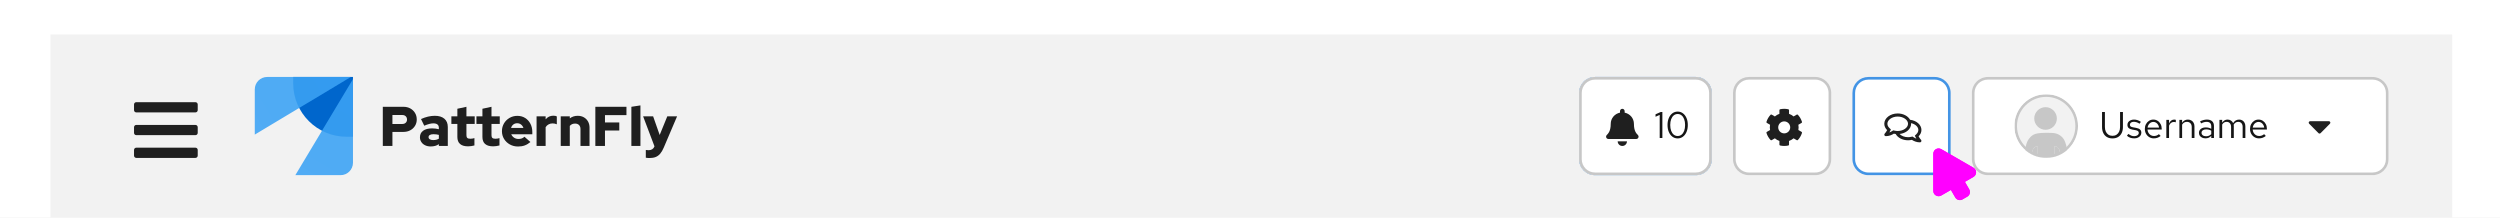
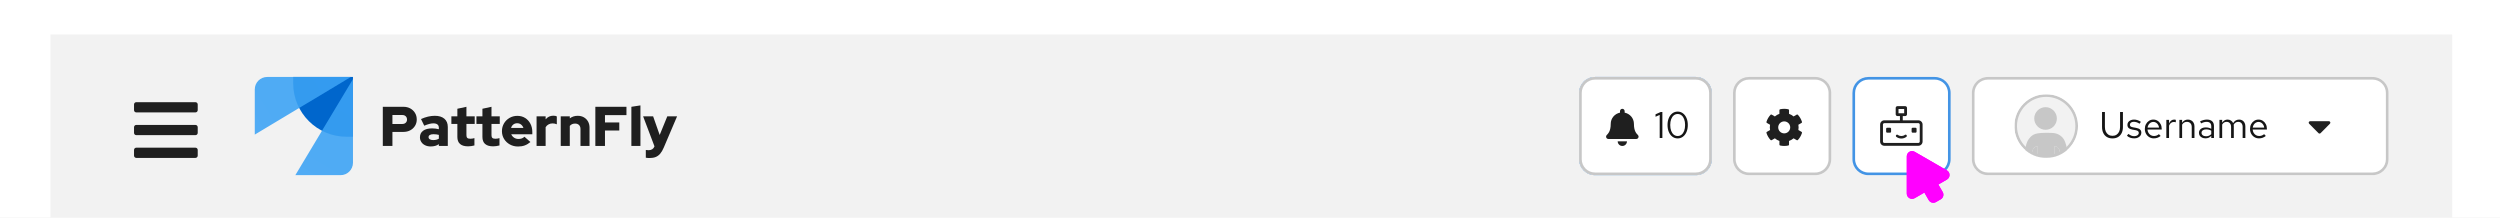
<svg xmlns="http://www.w3.org/2000/svg" width="942" height="82" viewBox="0 0 942 82" fill="none">
  <rect width="942" height="82" fill="white" />
  <rect width="905" height="69" transform="translate(19 13)" fill="#F2F2F2" />
-   <path fill-rule="evenodd" clip-rule="evenodd" d="M73.643 42.357C74.116 42.357 74.5 41.973 74.5 41.5V39.357C74.5 38.884 74.116 38.5 73.643 38.5H51.357C50.884 38.5 50.5 38.884 50.5 39.357V41.5C50.5 41.973 50.884 42.357 51.357 42.357H73.643ZM73.643 50.929C74.116 50.929 74.5 50.545 74.5 50.071V47.929C74.5 47.455 74.116 47.071 73.643 47.071H51.357C50.884 47.071 50.5 47.455 50.5 47.929V50.071C50.5 50.545 50.884 50.929 51.357 50.929H73.643ZM73.643 59.5C74.116 59.5 74.5 59.116 74.5 58.643V56.5C74.5 56.027 74.116 55.643 73.643 55.643H51.357C50.884 55.643 50.5 56.027 50.5 56.5V58.643C50.5 59.116 50.884 59.5 51.357 59.5H73.643Z" fill="#1F1F1F" />
+   <path d="M73.643 55.643C74.116 55.643 74.5 56.027 74.5 56.5V58.643C74.5 59.116 74.116 59.5 73.643 59.5H51.357C50.884 59.5 50.5 59.116 50.5 58.643V56.5C50.5 56.027 50.884 55.643 51.357 55.643H73.643ZM73.643 47.071C74.116 47.071 74.5 47.455 74.5 47.929V50.071C74.5 50.545 74.116 50.929 73.643 50.929H51.357C50.884 50.929 50.5 50.545 50.5 50.071V47.929C50.5 47.455 50.884 47.071 51.357 47.071H73.643ZM73.643 38.5C74.116 38.5 74.5 38.884 74.5 39.357V41.5C74.5 41.973 74.116 42.357 73.643 42.357H51.357C50.884 42.357 50.5 41.973 50.5 41.5V39.357C50.5 38.884 50.884 38.5 51.357 38.5H73.643Z" fill="#1F1F1F" />
  <g clip-path="url(#clip0_866_67529)">
    <path d="M144.241 54.994V40.24H152.018C152.987 40.24 153.848 40.448 154.6 40.862C155.351 41.277 155.945 41.842 156.38 42.559C156.816 43.275 157.034 44.097 157.034 45.025C157.034 45.91 156.816 46.707 156.38 47.417C155.945 48.126 155.348 48.685 154.589 49.092C153.83 49.5 152.973 49.704 152.018 49.704H147.866V54.994H144.241ZM147.866 46.711H151.596C152.13 46.711 152.559 46.556 152.882 46.247C153.205 45.938 153.367 45.538 153.367 45.046C153.367 44.54 153.205 44.129 152.882 43.813C152.559 43.497 152.13 43.339 151.596 43.339H147.866V46.711Z" fill="#1F1F1F" />
    <path d="M162.282 55.183C161.495 55.183 160.796 55.036 160.185 54.741C159.574 54.446 159.096 54.038 158.752 53.518C158.407 52.998 158.235 52.401 158.235 51.727C158.235 50.659 158.639 49.834 159.447 49.251C160.255 48.667 161.383 48.376 162.83 48.376C163.701 48.376 164.544 48.481 165.359 48.692V48.144C165.359 47.034 164.649 46.479 163.23 46.479C162.387 46.479 161.263 46.774 159.858 47.364L158.636 44.856C160.434 44.041 162.17 43.634 163.842 43.634C165.387 43.634 166.588 44.003 167.446 44.74C168.303 45.478 168.731 46.514 168.731 47.849V54.994H165.359V54.319C164.909 54.628 164.435 54.85 163.936 54.983C163.438 55.117 162.886 55.183 162.282 55.183ZM161.481 51.664C161.481 52.015 161.636 52.289 161.945 52.486C162.254 52.682 162.682 52.781 163.23 52.781C164.073 52.781 164.783 52.605 165.359 52.254V50.821C164.713 50.652 164.038 50.568 163.336 50.568C162.746 50.568 162.289 50.663 161.966 50.852C161.643 51.042 161.481 51.312 161.481 51.664Z" fill="#1F1F1F" />
    <path d="M176.382 55.141C173.684 55.141 172.335 53.961 172.335 51.6V46.69H170.08V43.844H172.335V40.978L175.75 40.24V43.844H178.869V46.69H175.75V50.926C175.75 51.418 175.858 51.766 176.076 51.969C176.294 52.173 176.677 52.275 177.225 52.275C177.731 52.275 178.243 52.198 178.763 52.043V54.804C178.454 54.902 178.061 54.983 177.583 55.046C177.105 55.11 176.705 55.141 176.382 55.141Z" fill="#1F1F1F" />
    <path d="M185.824 55.141C183.126 55.141 181.777 53.961 181.777 51.6V46.69H179.522V43.844H181.777V40.978L185.191 40.24V43.844H188.311V46.69H185.191V50.926C185.191 51.418 185.3 51.766 185.518 51.969C185.736 52.173 186.119 52.275 186.667 52.275C187.173 52.275 187.685 52.198 188.205 52.043V54.804C187.896 54.902 187.503 54.983 187.025 55.046C186.547 55.11 186.147 55.141 185.824 55.141Z" fill="#1F1F1F" />
    <path d="M195.202 55.204C194.064 55.204 193.035 54.948 192.115 54.435C191.194 53.922 190.467 53.23 189.933 52.359C189.399 51.488 189.132 50.511 189.132 49.43C189.132 48.348 189.389 47.371 189.902 46.5C190.414 45.629 191.113 44.937 191.999 44.424C192.884 43.911 193.867 43.655 194.949 43.655C196.045 43.655 197.015 43.918 197.858 44.445C198.701 44.972 199.365 45.692 199.849 46.605C200.334 47.519 200.577 48.566 200.577 49.746V50.589H192.631C192.856 51.109 193.207 51.534 193.685 51.864C194.162 52.194 194.724 52.359 195.371 52.359C196.326 52.359 197.071 52.078 197.605 51.516L199.86 53.518C199.157 54.108 198.437 54.537 197.7 54.804C196.962 55.071 196.13 55.204 195.202 55.204ZM192.568 48.207H197.225C197.043 47.673 196.744 47.245 196.33 46.922C195.915 46.598 195.434 46.437 194.886 46.437C194.324 46.437 193.839 46.591 193.432 46.901C193.024 47.21 192.736 47.645 192.568 48.207Z" fill="#1F1F1F" />
    <path d="M202.179 54.994V43.844H205.593V44.962C206.352 44.048 207.328 43.592 208.523 43.592C209.127 43.606 209.555 43.697 209.808 43.865V46.837C209.33 46.612 208.79 46.5 208.185 46.5C207.651 46.5 207.156 46.623 206.7 46.869C206.243 47.115 205.874 47.462 205.593 47.912V54.994H202.179Z" fill="#1F1F1F" />
    <path d="M211.283 54.994V43.844H214.698V44.603C215.541 43.957 216.538 43.634 217.69 43.634C218.561 43.634 219.331 43.824 219.998 44.203C220.666 44.582 221.189 45.109 221.568 45.783C221.948 46.458 222.137 47.238 222.137 48.123V54.994H218.723V48.587C218.723 47.968 218.54 47.477 218.175 47.111C217.81 46.746 217.318 46.563 216.7 46.563C215.843 46.563 215.175 46.858 214.698 47.449V54.994H211.283Z" fill="#1F1F1F" />
    <path d="M224.329 54.994V40.24H236.047V43.381H227.954V46.142H233.35V49.177H227.954V54.994H224.329Z" fill="#1F1F1F" />
    <path d="M237.902 54.994V40.24L241.317 39.714V54.994H237.902Z" fill="#1F1F1F" />
    <path d="M244.752 59.546C244.485 59.546 244.225 59.535 243.972 59.514C243.719 59.493 243.508 59.462 243.34 59.42V56.511C243.621 56.567 243.972 56.595 244.394 56.595C245.49 56.595 246.227 56.118 246.607 55.162V55.141L242.328 43.844H246.101L248.567 50.863L251.433 43.844H255.121L250.126 55.563C249.719 56.532 249.269 57.309 248.777 57.892C248.286 58.475 247.717 58.896 247.07 59.156C246.424 59.416 245.651 59.546 244.752 59.546Z" fill="#1F1F1F" />
    <path fill-rule="evenodd" clip-rule="evenodd" d="M110.478 29H133V51.522H130.587C119.481 51.522 110.478 42.519 110.478 31.413V29Z" fill="#0066CC" />
    <path fill-rule="evenodd" clip-rule="evenodd" d="M133 29.804L111.283 66H128.317C130.903 66 133 63.903 133 61.316V29.804Z" fill="url(#paint0_linear_866_67529)" />
    <path fill-rule="evenodd" clip-rule="evenodd" d="M132.196 29L96 50.717V33.684C96 31.097 98.097 29 100.684 29L132.196 29Z" fill="url(#paint1_linear_866_67529)" />
  </g>
  <path d="M595 35C595 31.686 597.686 29 601 29H639C642.314 29 645 31.686 645 35V60C645 63.314 642.314 66 639 66H601C597.686 66 595 63.314 595 60V35Z" fill="#0066CC" />
  <mask id="path-17-inside-1_866_67529" fill="white">
    <path d="M595 35C595 31.686 597.686 29 601 29H639C642.314 29 645 31.686 645 35V60C645 63.314 642.314 66 639 66H601C597.686 66 595 63.314 595 60V35Z" />
  </mask>
  <path d="M595 35C595 31.686 597.686 29 601 29H639C642.314 29 645 31.686 645 35V60C645 63.314 642.314 66 639 66H601C597.686 66 595 63.314 595 60V35Z" fill="white" />
-   <path d="M601 30H639V28H601V30ZM644 35V60H646V35H644ZM639 65H601V67H639V65ZM596 60V35H594V60H596ZM601 65C598.239 65 596 62.761 596 60H594C594 63.866 597.134 67 601 67V65ZM644 60C644 62.761 641.761 65 639 65V67C642.866 67 646 63.866 646 60H644ZM639 30C641.761 30 644 32.239 644 35H646C646 31.134 642.866 28 639 28V30ZM601 28C597.134 28 594 31.134 594 35H596C596 32.239 598.239 30 601 30V28Z" fill="#C7C7C7" mask="url(#path-17-inside-1_866_67529)" />
-   <path fill-rule="evenodd" clip-rule="evenodd" d="M616.539 52.375C617.062 52.375 617.414 51.948 617.416 51.5C617.418 51.294 617.345 51.082 617.181 50.906C616.653 50.339 615.664 49.485 615.664 46.688C615.664 44.563 614.175 42.862 612.166 42.445V41.875C612.166 41.392 611.774 41 611.292 41C610.809 41 610.417 41.392 610.417 41.875V42.445C608.408 42.862 606.919 44.563 606.919 46.688C606.919 49.485 605.93 50.339 605.402 50.906C605.238 51.083 605.165 51.294 605.167 51.5C605.17 51.948 605.521 52.375 606.044 52.375H616.539ZM611.292 55C612.257 55 613.041 54.217 613.041 53.25H609.542C609.542 54.217 610.326 55 611.292 55Z" fill="#1F1F1F" />
+   <path d="M601 29V30H639V29V28H601V29ZM645 35H644V60H645H646V35H645ZM639 66V65H601V66V67H639V66ZM595 60H596V35H595H594V60H595ZM601 66V65C598.239 65 596 62.761 596 60H595H594C594 63.866 597.134 67 601 67V66ZM645 60H644C644 62.761 641.761 65 639 65V66V67C642.866 67 646 63.866 646 60H645ZM639 29V30C641.761 30 644 32.239 644 35H645H646C646 31.134 642.866 28 639 28V29ZM601 29V28C597.134 28 594 31.134 594 35H595H596C596 32.239 598.239 30 601 30V29Z" fill="#C7C7C7" mask="url(#path-17-inside-1_866_67529)" />
+   <path fill-rule="evenodd" clip-rule="evenodd" d="M613.041 53.25C613.041 54.217 612.258 55 611.292 55C610.326 55 609.543 54.217 609.543 53.25H613.041ZM611.292 41C611.775 41 612.166 41.392 612.166 41.875V42.445C614.175 42.863 615.664 44.563 615.664 46.688C615.664 49.485 616.653 50.339 617.182 50.906C617.346 51.082 617.418 51.294 617.417 51.5C617.414 51.948 617.062 52.375 616.539 52.375H606.044C605.521 52.375 605.17 51.948 605.167 51.5C605.166 51.294 605.238 51.083 605.402 50.906C605.931 50.339 606.919 49.484 606.919 46.688C606.919 44.563 608.409 42.863 610.417 42.445V41.875C610.417 41.392 610.809 41 611.292 41Z" fill="#1F1F1F" />
  <path d="M625.374 52V43.292L623.806 43.992V43.068L625.752 42.2H626.382V52H625.374ZM632.145 52.154C631.399 52.154 630.736 51.939 630.157 51.51C629.588 51.081 629.14 50.488 628.813 49.732C628.487 48.967 628.323 48.089 628.323 47.1C628.323 46.101 628.487 45.224 628.813 44.468C629.14 43.712 629.588 43.119 630.157 42.69C630.736 42.261 631.399 42.046 632.145 42.046C632.892 42.046 633.55 42.261 634.119 42.69C634.698 43.119 635.151 43.712 635.477 44.468C635.804 45.224 635.967 46.101 635.967 47.1C635.967 48.089 635.804 48.967 635.477 49.732C635.151 50.488 634.698 51.081 634.119 51.51C633.55 51.939 632.892 52.154 632.145 52.154ZM632.145 51.244C632.715 51.244 633.205 51.076 633.615 50.74C634.035 50.395 634.362 49.914 634.595 49.298C634.829 48.673 634.945 47.94 634.945 47.1C634.945 46.26 634.829 45.532 634.595 44.916C634.362 44.291 634.035 43.81 633.615 43.474C633.205 43.129 632.715 42.956 632.145 42.956C631.585 42.956 631.095 43.129 630.675 43.474C630.255 43.81 629.929 44.291 629.695 44.916C629.462 45.532 629.345 46.26 629.345 47.1C629.345 47.94 629.462 48.673 629.695 49.298C629.929 49.914 630.255 50.395 630.675 50.74C631.095 51.076 631.585 51.244 632.145 51.244Z" fill="#151515" />
  <path d="M659 29.5H684C687.038 29.5 689.5 31.962 689.5 35V60C689.5 63.038 687.038 65.5 684 65.5H659C655.962 65.5 653.5 63.038 653.5 60V35C653.5 31.962 655.962 29.5 659 29.5Z" fill="white" />
  <path d="M659 29.5H684C687.038 29.5 689.5 31.962 689.5 35V60C689.5 63.038 687.038 65.5 684 65.5H659C655.962 65.5 653.5 63.038 653.5 60V35C653.5 31.962 655.962 29.5 659 29.5Z" stroke="#C7C7C7" />
-   <path fill-rule="evenodd" clip-rule="evenodd" d="M673.836 54.831C673.991 54.797 674.102 54.658 674.102 54.5V53.112C674.729 52.889 675.311 52.553 675.82 52.121L677.023 52.815C677.162 52.894 677.334 52.869 677.441 52.75C678.139 51.997 678.673 51.088 678.987 50.08C679.029 49.925 678.967 49.761 678.829 49.682L677.625 48.988C677.747 48.333 677.747 47.661 677.625 47.007L678.829 46.312C678.967 46.233 679.029 46.069 678.984 45.917C678.671 44.912 678.137 44.003 677.439 43.247C677.331 43.131 677.156 43.103 677.02 43.182L675.817 43.876C675.311 43.441 674.729 43.106 674.099 42.886V41.5C674.099 41.342 673.988 41.203 673.833 41.169C672.796 40.938 671.734 40.949 670.748 41.169C670.592 41.203 670.482 41.342 670.482 41.5V42.888C669.855 43.111 669.273 43.447 668.764 43.879L667.563 43.185C667.425 43.106 667.252 43.131 667.145 43.25C666.447 44.003 665.913 44.912 665.599 45.92C665.551 46.072 665.616 46.236 665.755 46.315L666.958 47.009C666.837 47.664 666.837 48.336 666.958 48.991L665.755 49.685C665.616 49.764 665.554 49.928 665.599 50.08C665.913 51.085 666.447 51.994 667.145 52.75C667.252 52.866 667.427 52.894 667.563 52.815L668.767 52.121C669.273 52.556 669.855 52.892 670.485 53.112V54.5C670.485 54.658 670.595 54.797 670.75 54.831C671.787 55.062 672.85 55.051 673.836 54.831ZM672.29 50.255C671.044 50.255 670.03 49.242 670.03 47.997C670.03 46.752 671.044 45.739 672.29 45.739C673.536 45.739 674.551 46.752 674.551 47.997C674.551 49.242 673.536 50.255 672.29 50.255Z" fill="#1F1F1F" />
+   <path d="M670.747 41.17C671.733 40.95 672.796 40.938 673.833 41.17C673.988 41.204 674.099 41.342 674.099 41.5V42.886C674.729 43.106 675.311 43.442 675.816 43.877L677.021 43.182C677.156 43.103 677.331 43.131 677.438 43.247C678.136 44.003 678.67 44.912 678.983 45.917C679.029 46.069 678.967 46.233 678.828 46.312L677.625 47.007C677.746 47.661 677.746 48.333 677.625 48.988L678.828 49.682C678.966 49.761 679.029 49.925 678.986 50.08C678.673 51.087 678.139 51.997 677.441 52.751C677.334 52.869 677.161 52.894 677.022 52.815L675.819 52.121C675.311 52.553 674.729 52.889 674.102 53.112V54.501C674.101 54.659 673.991 54.797 673.836 54.831C672.85 55.051 671.787 55.062 670.75 54.831C670.595 54.797 670.485 54.659 670.484 54.501V53.112C669.854 52.892 669.272 52.556 668.767 52.121L667.562 52.815C667.427 52.894 667.252 52.866 667.145 52.751C666.447 51.994 665.912 51.085 665.599 50.08C665.554 49.928 665.616 49.764 665.754 49.685L666.958 48.991C666.837 48.336 666.837 47.664 666.958 47.01L665.754 46.315C665.616 46.236 665.551 46.072 665.599 45.92C665.912 44.912 666.447 44.003 667.145 43.25C667.252 43.131 667.424 43.105 667.562 43.184L668.764 43.879C669.272 43.447 669.854 43.111 670.481 42.888V41.5C670.481 41.342 670.592 41.204 670.747 41.17ZM672.29 45.739C671.044 45.739 670.03 46.752 670.029 47.997C670.029 49.242 671.044 50.256 672.29 50.256C673.536 50.256 674.551 49.242 674.551 47.997C674.551 46.752 673.536 45.739 672.29 45.739Z" fill="#1F1F1F" />
  <path d="M704 29.5H729C732.038 29.5 734.5 31.962 734.5 35V60C734.5 63.038 732.038 65.5 729 65.5H704C700.962 65.5 698.5 63.038 698.5 60V35C698.5 31.962 700.962 29.5 704 29.5Z" fill="white" />
  <path d="M704 29.5H729C732.038 29.5 734.5 31.962 734.5 35V60C734.5 63.038 732.038 65.5 729 65.5H704C700.962 65.5 698.5 63.038 698.5 60V35C698.5 31.962 700.962 29.5 704 29.5Z" stroke="#4394E5" />
-   <path fill-rule="evenodd" clip-rule="evenodd" d="M723.44 53.638C723.663 53.638 723.865 53.504 723.955 53.297C724.042 53.091 724.001 52.853 723.848 52.69C723.838 52.682 723.301 52.104 722.929 51.358C723.597 50.699 723.998 49.873 723.998 48.971C723.998 47.027 722.139 45.421 719.716 45.134C718.951 43.734 717.152 42.75 715.055 42.75C712.263 42.75 710 44.49 710 46.638C710 47.538 710.401 48.364 711.069 49.025C710.698 49.771 710.163 50.349 710.153 50.359C710 50.522 709.956 50.76 710.046 50.967C710.134 51.173 710.338 51.307 710.562 51.307C711.862 51.307 712.912 50.816 713.604 50.364C713.828 50.415 714.059 50.454 714.294 50.483C715.058 51.878 716.849 52.86 718.944 52.86C719.449 52.86 719.935 52.802 720.397 52.695C721.089 53.144 722.137 53.638 723.44 53.638ZM711.92 49.905C711.986 49.791 712.051 49.669 712.114 49.545L712.491 48.789L711.888 48.194C711.56 47.868 711.167 47.336 711.167 46.638C711.167 45.163 712.948 43.916 715.055 43.916C717.162 43.916 718.944 45.163 718.944 46.638C718.944 48.114 717.162 49.36 715.055 49.36C714.654 49.36 714.253 49.314 713.864 49.224L713.383 49.115L712.967 49.385C712.625 49.606 712.275 49.781 711.92 49.905ZM722.081 52.235C721.726 52.111 721.376 51.936 721.034 51.715L720.618 51.446L720.134 51.557C719.746 51.647 719.345 51.693 718.944 51.693C717.631 51.693 716.46 51.205 715.753 50.486C718.214 50.223 720.11 48.605 720.11 46.638C720.11 46.556 720.1 46.476 720.093 46.395C721.658 46.748 722.832 47.776 722.832 48.971C722.832 49.669 722.438 50.201 722.11 50.527L721.51 51.12L721.887 51.876C721.95 52 722.015 52.121 722.081 52.235Z" fill="#1F1F1F" />
-   <mask id="path-25-inside-2_866_67529" fill="white">
+   <path d="M717.896 40C718.263 40 718.562 40.299 718.562 40.667V43.066C718.562 43.434 718.263 43.733 717.896 43.733H716.962V45.333H722.828C723.71 45.333 724.429 46.051 724.429 46.934V53.333C724.429 54.215 723.71 54.934 722.828 54.934H710.028C709.146 54.934 708.429 54.215 708.429 53.333V46.934C708.429 46.051 709.146 45.333 710.028 45.333H715.896V43.733H714.962C714.594 43.733 714.295 43.434 714.295 43.066V40.667C714.295 40.299 714.594 40 714.962 40H717.896ZM710.028 46.4C709.734 46.401 709.495 46.64 709.495 46.934V53.333C709.495 53.627 709.734 53.866 710.028 53.866H722.828C723.122 53.866 723.362 53.627 723.362 53.333V46.934C723.362 46.64 723.122 46.4 722.828 46.4H710.028ZM717.748 50.827C717.954 50.671 718.247 50.714 718.401 50.92C718.557 51.126 718.515 51.419 718.309 51.573C717.763 51.983 717.113 52.2 716.429 52.2C715.744 52.2 715.094 51.984 714.548 51.573C714.342 51.419 714.3 51.126 714.455 50.92C714.61 50.713 714.903 50.672 715.108 50.827C715.874 51.402 716.981 51.402 717.748 50.827ZM712.162 48.134C712.383 48.134 712.561 48.312 712.562 48.533V49.6C712.562 49.82 712.383 50 712.162 50H711.096C710.875 50 710.695 49.82 710.695 49.6V48.533C710.695 48.312 710.875 48.134 711.096 48.134H712.162ZM721.762 48.134C721.983 48.134 722.162 48.312 722.162 48.533V49.6C722.162 49.82 721.983 50 721.762 50H720.695C720.474 50 720.295 49.82 720.295 49.6V48.533C720.295 48.312 720.475 48.134 720.695 48.134H721.762ZM715.362 41.066V42.667H717.495V41.066H715.362Z" fill="#1F1F1F" />
+   <mask id="path-26-inside-2_866_67529" fill="white">
    <path d="M743 35C743 31.686 745.686 29 749 29H894C897.314 29 900 31.686 900 35V60C900 63.314 897.314 66 894 66H749C745.686 66 743 63.314 743 60V35Z" />
  </mask>
  <path d="M743 35C743 31.686 745.686 29 749 29H894C897.314 29 900 31.686 900 35V60C900 63.314 897.314 66 894 66H749C745.686 66 743 63.314 743 60V35Z" fill="white" />
-   <path d="M749 30H894V28H749V30ZM899 35V60H901V35H899ZM894 65H749V67H894V65ZM744 60V35H742V60H744ZM749 65C746.239 65 744 62.761 744 60H742C742 63.866 745.134 67 749 67V65ZM899 60C899 62.761 896.761 65 894 65V67C897.866 67 901 63.866 901 60H899ZM894 30C896.761 30 899 32.239 899 35H901C901 31.134 897.866 28 894 28V30ZM749 28C745.134 28 742 31.134 742 35H744C744 32.239 746.239 30 749 30V28Z" fill="#C7C7C7" mask="url(#path-25-inside-2_866_67529)" />
+   <path d="M749 29V30H894V29V28H749V29ZM900 35H899V60H900H901V35H900ZM894 66V65H749V66V67H894V66ZM743 60H744V35H743H742V60H743ZM749 66V65C746.239 65 744 62.761 744 60H743H742C742 63.866 745.134 67 749 67V66ZM900 60H899C899 62.761 896.761 65 894 65V66V67C897.866 67 901 63.866 901 60H900ZM894 29V30C896.761 30 899 32.239 899 35H900H901C901 31.134 897.866 28 894 28V29ZM749 29V28C745.134 28 742 31.134 742 35H743H744C744 32.239 746.239 30 749 30V29Z" fill="#C7C7C7" mask="url(#path-26-inside-2_866_67529)" />
  <g clip-path="url(#clip1_866_67529)">
    <circle cx="771" cy="47.5" r="12" fill="#F2F2F2" />
    <mask id="mask0_866_67529" style="mask-type:luminance" maskUnits="userSpaceOnUse" x="759" y="35" width="24" height="25">
      <circle cx="771" cy="47.5" r="12" fill="white" />
    </mask>
    <g mask="url(#mask0_866_67529)">
      <path fill-rule="evenodd" clip-rule="evenodd" d="M770.762 48.904C768.429 48.904 766.496 46.971 766.496 44.639C766.496 42.306 768.429 40.373 770.762 40.373C773.096 40.373 775.029 42.306 775.029 44.639C775.029 46.971 773.162 48.904 770.762 48.904Z" fill="#C7C7C7" />
      <path d="M767.829 59.492V55.027C766.496 55.294 765.896 55.96 765.762 57.36L765.696 59.492H767.829Z" fill="#C7C7C7" />
      <path d="M765.696 59.5L765.762 57.367C765.896 55.968 766.496 55.301 767.829 55.035V59.5H774.096V55.035C775.429 55.301 776.029 55.968 776.162 57.367L776.229 59.5H779.362C779.096 56.901 778.496 53.502 777.429 52.169C776.696 51.236 775.896 50.703 775.096 50.437C774.296 50.17 773.896 50.037 770.896 50.037C767.896 50.037 766.829 50.503 766.829 50.503C766.029 50.77 765.229 51.303 764.562 52.236C763.429 53.502 762.829 56.968 762.562 59.5H765.696Z" fill="#C7C7C7" />
      <path d="M776.229 59.492L776.162 57.36C776.029 55.96 775.429 55.294 774.096 55.027V59.492H776.229Z" fill="#C7C7C7" />
-       <path d="M782.5 47.496C782.5 53.845 777.351 58.992 771 58.992C764.649 58.992 759.5 53.845 759.5 47.496C759.5 41.147 764.649 36 771 36C777.351 36 782.5 41.147 782.5 47.496Z" stroke="#C7C7C7" />
+       <path d="M771 36C777.351 36 782.5 41.147 782.5 47.496C782.5 53.845 777.351 58.992 771 58.992C764.649 58.992 759.5 53.845 759.5 47.496C759.5 41.147 764.649 36 771 36Z" stroke="#C7C7C7" />
    </g>
  </g>
  <path d="M795.984 52.154C795.181 52.154 794.481 51.981 793.884 51.636C793.296 51.281 792.843 50.782 792.526 50.138C792.209 49.494 792.05 48.733 792.05 47.856V42.2H793.128V47.856C793.128 48.528 793.245 49.111 793.478 49.606C793.711 50.101 794.043 50.488 794.472 50.768C794.901 51.039 795.405 51.174 795.984 51.174C796.563 51.174 797.067 51.039 797.496 50.768C797.925 50.488 798.257 50.101 798.49 49.606C798.723 49.111 798.84 48.528 798.84 47.856V42.2H799.918V47.856C799.918 48.733 799.759 49.494 799.442 50.138C799.125 50.782 798.672 51.281 798.084 51.636C797.496 51.981 796.796 52.154 795.984 52.154ZM804.199 52.14C803.639 52.14 803.121 52.056 802.645 51.888C802.169 51.711 801.763 51.459 801.427 51.132L801.973 50.46C802.384 50.759 802.762 50.978 803.107 51.118C803.452 51.249 803.807 51.314 804.171 51.314C804.666 51.314 805.076 51.197 805.403 50.964C805.73 50.731 805.893 50.432 805.893 50.068C805.893 49.788 805.795 49.569 805.599 49.41C805.412 49.251 805.1 49.13 804.661 49.046L803.541 48.85C802.878 48.729 802.388 48.523 802.071 48.234C801.763 47.945 801.609 47.553 801.609 47.058C801.609 46.666 801.712 46.321 801.917 46.022C802.132 45.723 802.426 45.49 802.799 45.322C803.172 45.145 803.597 45.056 804.073 45.056C804.54 45.056 804.983 45.126 805.403 45.266C805.823 45.397 806.248 45.611 806.677 45.91L806.173 46.624C805.818 46.372 805.464 46.19 805.109 46.078C804.754 45.957 804.395 45.896 804.031 45.896C803.583 45.896 803.224 45.994 802.953 46.19C802.682 46.386 802.547 46.652 802.547 46.988C802.547 47.268 802.631 47.483 802.799 47.632C802.976 47.781 803.284 47.893 803.723 47.968L804.871 48.178C805.562 48.299 806.066 48.509 806.383 48.808C806.7 49.107 806.859 49.508 806.859 50.012C806.859 50.413 806.742 50.777 806.509 51.104C806.276 51.421 805.958 51.673 805.557 51.86C805.156 52.047 804.703 52.14 804.199 52.14ZM811.564 52.14C810.929 52.14 810.355 51.986 809.842 51.678C809.328 51.361 808.922 50.936 808.624 50.404C808.325 49.863 808.176 49.256 808.176 48.584C808.176 47.912 808.316 47.31 808.596 46.778C808.885 46.246 809.272 45.826 809.758 45.518C810.243 45.21 810.784 45.056 811.382 45.056C811.988 45.056 812.525 45.21 812.992 45.518C813.468 45.817 813.841 46.227 814.112 46.75C814.392 47.263 814.532 47.847 814.532 48.5V48.808H809.17C809.207 49.275 809.333 49.695 809.548 50.068C809.772 50.432 810.061 50.721 810.416 50.936C810.78 51.141 811.176 51.244 811.606 51.244C811.96 51.244 812.301 51.183 812.628 51.062C812.964 50.931 813.248 50.759 813.482 50.544L814.126 51.23C813.734 51.538 813.328 51.767 812.908 51.916C812.488 52.065 812.04 52.14 811.564 52.14ZM809.198 48.08H813.524C813.477 47.669 813.351 47.305 813.146 46.988C812.95 46.661 812.698 46.405 812.39 46.218C812.091 46.031 811.755 45.938 811.382 45.938C811.008 45.938 810.668 46.031 810.36 46.218C810.052 46.395 809.795 46.647 809.59 46.974C809.394 47.291 809.263 47.66 809.198 48.08ZM816.277 52V45.168H817.299V46.568C817.476 46.092 817.728 45.723 818.055 45.462C818.391 45.191 818.773 45.056 819.203 45.056C819.324 45.056 819.436 45.065 819.539 45.084C819.641 45.093 819.744 45.117 819.847 45.154V46.078C819.735 46.041 819.613 46.013 819.483 45.994C819.361 45.966 819.245 45.952 819.133 45.952C818.713 45.952 818.344 46.073 818.027 46.316C817.719 46.559 817.476 46.899 817.299 47.338V52H816.277ZM821.198 52V45.168H822.22V46.274C822.482 45.863 822.794 45.56 823.158 45.364C823.522 45.159 823.933 45.056 824.39 45.056C824.885 45.056 825.314 45.163 825.678 45.378C826.052 45.583 826.341 45.877 826.546 46.26C826.761 46.633 826.868 47.072 826.868 47.576V52H825.846V47.87C825.846 47.263 825.678 46.787 825.342 46.442C825.016 46.087 824.572 45.91 824.012 45.91C823.639 45.91 823.298 45.999 822.99 46.176C822.682 46.353 822.426 46.615 822.22 46.96V52H821.198ZM831.037 52.126C830.552 52.126 830.122 52.037 829.749 51.86C829.376 51.683 829.082 51.44 828.867 51.132C828.662 50.815 828.559 50.451 828.559 50.04C828.559 49.629 828.666 49.275 828.881 48.976C829.096 48.668 829.394 48.43 829.777 48.262C830.16 48.094 830.608 48.01 831.121 48.01C831.513 48.01 831.882 48.052 832.227 48.136C832.582 48.22 832.908 48.355 833.207 48.542V47.604C833.207 47.044 833.058 46.624 832.759 46.344C832.46 46.055 832.022 45.91 831.443 45.91C831.126 45.91 830.799 45.957 830.463 46.05C830.136 46.143 829.772 46.293 829.371 46.498L828.993 45.714C829.908 45.275 830.766 45.056 831.569 45.056C832.418 45.056 833.072 45.266 833.529 45.686C833.986 46.097 834.215 46.689 834.215 47.464V52H833.207V51.202C832.908 51.51 832.577 51.743 832.213 51.902C831.849 52.051 831.457 52.126 831.037 52.126ZM829.539 50.012C829.539 50.413 829.693 50.735 830.001 50.978C830.318 51.221 830.734 51.342 831.247 51.342C831.63 51.342 831.98 51.277 832.297 51.146C832.624 51.015 832.927 50.819 833.207 50.558V49.242C832.918 49.074 832.619 48.953 832.311 48.878C832.003 48.794 831.658 48.752 831.275 48.752C830.752 48.752 830.332 48.869 830.015 49.102C829.698 49.326 829.539 49.629 829.539 50.012ZM836.292 52V45.168H837.314V46.232C837.576 45.84 837.874 45.546 838.21 45.35C838.546 45.154 838.924 45.056 839.344 45.056C839.83 45.056 840.254 45.177 840.618 45.42C840.982 45.653 841.258 45.975 841.444 46.386C841.715 45.947 842.037 45.616 842.41 45.392C842.793 45.168 843.232 45.056 843.726 45.056C844.184 45.056 844.585 45.163 844.93 45.378C845.285 45.593 845.56 45.891 845.756 46.274C845.952 46.647 846.05 47.086 846.05 47.59V52H845.028V47.842C845.028 47.245 844.879 46.773 844.58 46.428C844.282 46.083 843.871 45.91 843.348 45.91C842.994 45.91 842.672 45.999 842.382 46.176C842.102 46.353 841.855 46.624 841.64 46.988C841.659 47.081 841.673 47.179 841.682 47.282C841.692 47.385 841.696 47.487 841.696 47.59V52H840.674V47.842C840.674 47.245 840.52 46.773 840.212 46.428C839.914 46.083 839.503 45.91 838.98 45.91C838.28 45.91 837.725 46.246 837.314 46.918V52H836.292ZM851.198 52.14C850.564 52.14 849.99 51.986 849.476 51.678C848.963 51.361 848.557 50.936 848.258 50.404C847.96 49.863 847.81 49.256 847.81 48.584C847.81 47.912 847.95 47.31 848.23 46.778C848.52 46.246 848.907 45.826 849.392 45.518C849.878 45.21 850.419 45.056 851.016 45.056C851.623 45.056 852.16 45.21 852.626 45.518C853.102 45.817 853.476 46.227 853.746 46.75C854.026 47.263 854.166 47.847 854.166 48.5V48.808H848.804C848.842 49.275 848.968 49.695 849.182 50.068C849.406 50.432 849.696 50.721 850.05 50.936C850.414 51.141 850.811 51.244 851.24 51.244C851.595 51.244 851.936 51.183 852.262 51.062C852.598 50.931 852.883 50.759 853.116 50.544L853.76 51.23C853.368 51.538 852.962 51.767 852.542 51.916C852.122 52.065 851.674 52.14 851.198 52.14ZM848.832 48.08H853.158C853.112 47.669 852.986 47.305 852.78 46.988C852.584 46.661 852.332 46.405 852.024 46.218C851.726 46.031 851.39 45.938 851.016 45.938C850.643 45.938 850.302 46.031 849.994 46.218C849.686 46.395 849.43 46.647 849.224 46.974C849.028 47.291 848.898 47.66 848.832 48.08Z" fill="#151515" />
-   <path fill-rule="evenodd" clip-rule="evenodd" d="M874.389 50.171L877.921 46.61C878.267 46.261 878.023 45.667 877.534 45.667H870.466C869.977 45.667 869.733 46.261 870.079 46.61L873.611 50.171C873.825 50.387 874.174 50.387 874.389 50.171Z" fill="#1F1F1F" />
-   <mask id="path-36-inside-3_866_67529" fill="white">
-     <path fill-rule="evenodd" clip-rule="evenodd" d="M731.465 56.195C730.131 55.425 728.465 56.388 728.465 57.927L728.465 71.934C728.465 73.474 730.131 74.436 731.465 73.666L735.105 71.565L736.743 74.402C737.295 75.359 738.518 75.687 739.475 75.134L741.278 74.093C742.235 73.541 742.562 72.318 742.01 71.361L740.372 68.523L743.595 66.663C744.928 65.893 744.928 63.968 743.595 63.199L731.465 56.195Z" />
+   <g clip-path="url(#clip2_866_67529)">
+     <path d="M877.534 45.667C878.023 45.667 878.267 46.262 877.921 46.61L874.388 50.172C874.174 50.387 873.825 50.388 873.611 50.172L870.079 46.61C869.733 46.262 869.978 45.667 870.467 45.667H877.534Z" fill="#1F1F1F" />
+   </g>
+   <mask id="path-37-inside-3_866_67529" fill="white">
+     <path fill-rule="evenodd" clip-rule="evenodd" d="M721.465 57.195C720.131 56.425 718.465 57.388 718.465 58.927L718.465 72.934C718.465 74.474 720.131 75.436 721.465 74.666L725.105 72.565L726.743 75.402C727.295 76.359 728.518 76.687 729.475 76.134L731.278 75.093C732.235 74.541 732.562 73.318 732.01 72.361L730.372 69.523L733.595 67.663C734.928 66.893 734.928 64.968 733.595 64.198L721.465 57.195Z" />
  </mask>
-   <path fill-rule="evenodd" clip-rule="evenodd" d="M731.465 56.195C730.131 55.425 728.465 56.388 728.465 57.927L728.465 71.934C728.465 73.474 730.131 74.436 731.465 73.666L735.105 71.565L736.743 74.402C737.295 75.359 738.518 75.687 739.475 75.134L741.278 74.093C742.235 73.541 742.562 72.318 742.01 71.361L740.372 68.523L743.595 66.663C744.928 65.893 744.928 63.968 743.595 63.199L731.465 56.195Z" fill="#FF00FF" />
-   <path d="M728.465 57.927L727.465 57.927V57.927L728.465 57.927ZM731.465 56.195L731.965 55.329L731.965 55.329L731.465 56.195ZM728.465 71.934L729.465 71.934V71.934L728.465 71.934ZM735.105 71.565L735.971 71.065L735.471 70.199L734.605 70.699L735.105 71.565ZM740.372 68.523L739.872 67.657L739.006 68.157L739.506 69.023L740.372 68.523ZM743.595 63.199L743.095 64.064L743.095 64.064L743.595 63.199ZM729.465 57.927C729.465 57.157 730.298 56.676 730.965 57.061L731.965 55.329C729.965 54.174 727.465 55.618 727.465 57.927L729.465 57.927ZM729.465 71.934L729.465 57.927L727.465 57.927L727.465 71.934L729.465 71.934ZM730.965 72.8C730.298 73.185 729.465 72.704 729.465 71.934L727.465 71.934C727.465 74.243 729.965 75.687 731.965 74.532L730.965 72.8ZM734.605 70.699L730.965 72.8L731.965 74.532L735.605 72.431L734.605 70.699ZM737.609 73.902L735.971 71.065L734.238 72.065L735.877 74.902L737.609 73.902ZM738.975 74.268C738.497 74.544 737.885 74.38 737.609 73.902L735.877 74.902C736.705 76.337 738.54 76.829 739.975 76L738.975 74.268ZM740.778 73.227L738.975 74.268L739.975 76L741.778 74.959L740.778 73.227ZM741.144 71.861C741.42 72.339 741.256 72.951 740.778 73.227L741.778 74.959C743.213 74.131 743.705 72.296 742.876 70.861L741.144 71.861ZM739.506 69.023L741.144 71.861L742.876 70.861L741.238 68.023L739.506 69.023ZM743.095 65.796L739.872 67.657L740.872 69.389L744.095 67.529L743.095 65.796ZM743.095 64.064C743.762 64.449 743.762 65.412 743.095 65.796L744.095 67.529C746.095 66.374 746.095 63.487 744.095 62.332L743.095 64.064ZM730.965 57.061L743.095 64.064L744.095 62.332L731.965 55.329L730.965 57.061Z" fill="#FF00FF" mask="url(#path-36-inside-3_866_67529)" />
+   <path fill-rule="evenodd" clip-rule="evenodd" d="M721.465 57.195C720.131 56.425 718.465 57.388 718.465 58.927L718.465 72.934C718.465 74.474 720.131 75.436 721.465 74.666L725.105 72.565L726.743 75.402C727.295 76.359 728.518 76.687 729.475 76.134L731.278 75.093C732.235 74.541 732.562 73.318 732.01 72.361L730.372 69.523L733.595 67.663C734.928 66.893 734.928 64.968 733.595 64.198L721.465 57.195Z" fill="#FF00FF" />
+   <path d="M718.465 58.927L717.465 58.927L717.465 58.927L718.465 58.927ZM721.465 57.195L721.965 56.329L721.965 56.329L721.465 57.195ZM718.465 72.934L719.465 72.934L719.465 72.934L718.465 72.934ZM725.105 72.565L725.971 72.065L725.471 71.199L724.605 71.699L725.105 72.565ZM730.372 69.523L729.872 68.657L729.006 69.157L729.506 70.023L730.372 69.523ZM733.595 64.198L733.095 65.064V65.064L733.595 64.198ZM718.465 58.927L719.465 58.927C719.465 58.157 720.298 57.676 720.965 58.061L721.465 57.195L721.965 56.329C719.965 55.174 717.465 56.618 717.465 58.927L718.465 58.927ZM718.465 72.934L719.465 72.934L719.465 58.927L718.465 58.927L717.465 58.927L717.465 72.934H718.465ZM721.465 74.666L720.965 73.8C720.298 74.185 719.465 73.704 719.465 72.934L718.465 72.934L717.465 72.934C717.465 75.243 719.965 76.687 721.965 75.532L721.465 74.666ZM725.105 72.565L724.605 71.699L720.965 73.8L721.465 74.666L721.965 75.532L725.605 73.431L725.105 72.565ZM726.743 75.402L727.609 74.902L725.971 72.065L725.105 72.565L724.238 73.065L725.877 75.902L726.743 75.402ZM729.475 76.134L728.975 75.268C728.497 75.544 727.885 75.38 727.609 74.902L726.743 75.402L725.877 75.902C726.705 77.337 728.54 77.829 729.975 77L729.475 76.134ZM731.278 75.093L730.778 74.227L728.975 75.268L729.475 76.134L729.975 77L731.778 75.959L731.278 75.093ZM732.01 72.361L731.144 72.861C731.42 73.339 731.256 73.951 730.778 74.227L731.278 75.093L731.778 75.959C733.213 75.131 733.705 73.296 732.876 71.861L732.01 72.361ZM730.372 69.523L729.506 70.023L731.144 72.861L732.01 72.361L732.876 71.861L731.238 69.023L730.372 69.523ZM733.595 67.663L733.095 66.796L729.872 68.657L730.372 69.523L730.872 70.389L734.095 68.529L733.595 67.663ZM733.595 64.198L733.095 65.064C733.762 65.449 733.762 66.412 733.095 66.796L733.595 67.663L734.095 68.529C736.095 67.374 736.095 64.487 734.095 63.332L733.595 64.198ZM721.465 57.195L720.965 58.061L733.095 65.064L733.595 64.198L734.095 63.332L721.965 56.329L721.465 57.195Z" fill="#FF00FF" mask="url(#path-37-inside-3_866_67529)" />
  <defs>
    <linearGradient id="paint0_linear_866_67529" x1="1588.07" y1="29.804" x2="-215.756" y2="3036.17" gradientUnits="userSpaceOnUse">
      <stop stop-color="#2B9AF3" />
      <stop offset="1" stop-color="#73BCF7" stop-opacity="0.502" />
    </linearGradient>
    <linearGradient id="paint1_linear_866_67529" x1="132.196" y1="-1426.07" x2="-2874.17" y2="377.756" gradientUnits="userSpaceOnUse">
      <stop stop-color="#2B9AF3" />
      <stop offset="1" stop-color="#73BCF7" stop-opacity="0.502" />
    </linearGradient>
    <clipPath id="clip0_866_67529">
      <rect width="159.121" height="37" fill="white" transform="translate(96 29)" />
    </clipPath>
    <clipPath id="clip1_866_67529">
      <rect width="24" height="24" fill="white" transform="translate(759 35.5)" />
    </clipPath>
+     <clipPath id="clip2_866_67529">
+       <rect width="21" height="21" fill="white" transform="translate(863 37)" />
+     </clipPath>
  </defs>
</svg>
